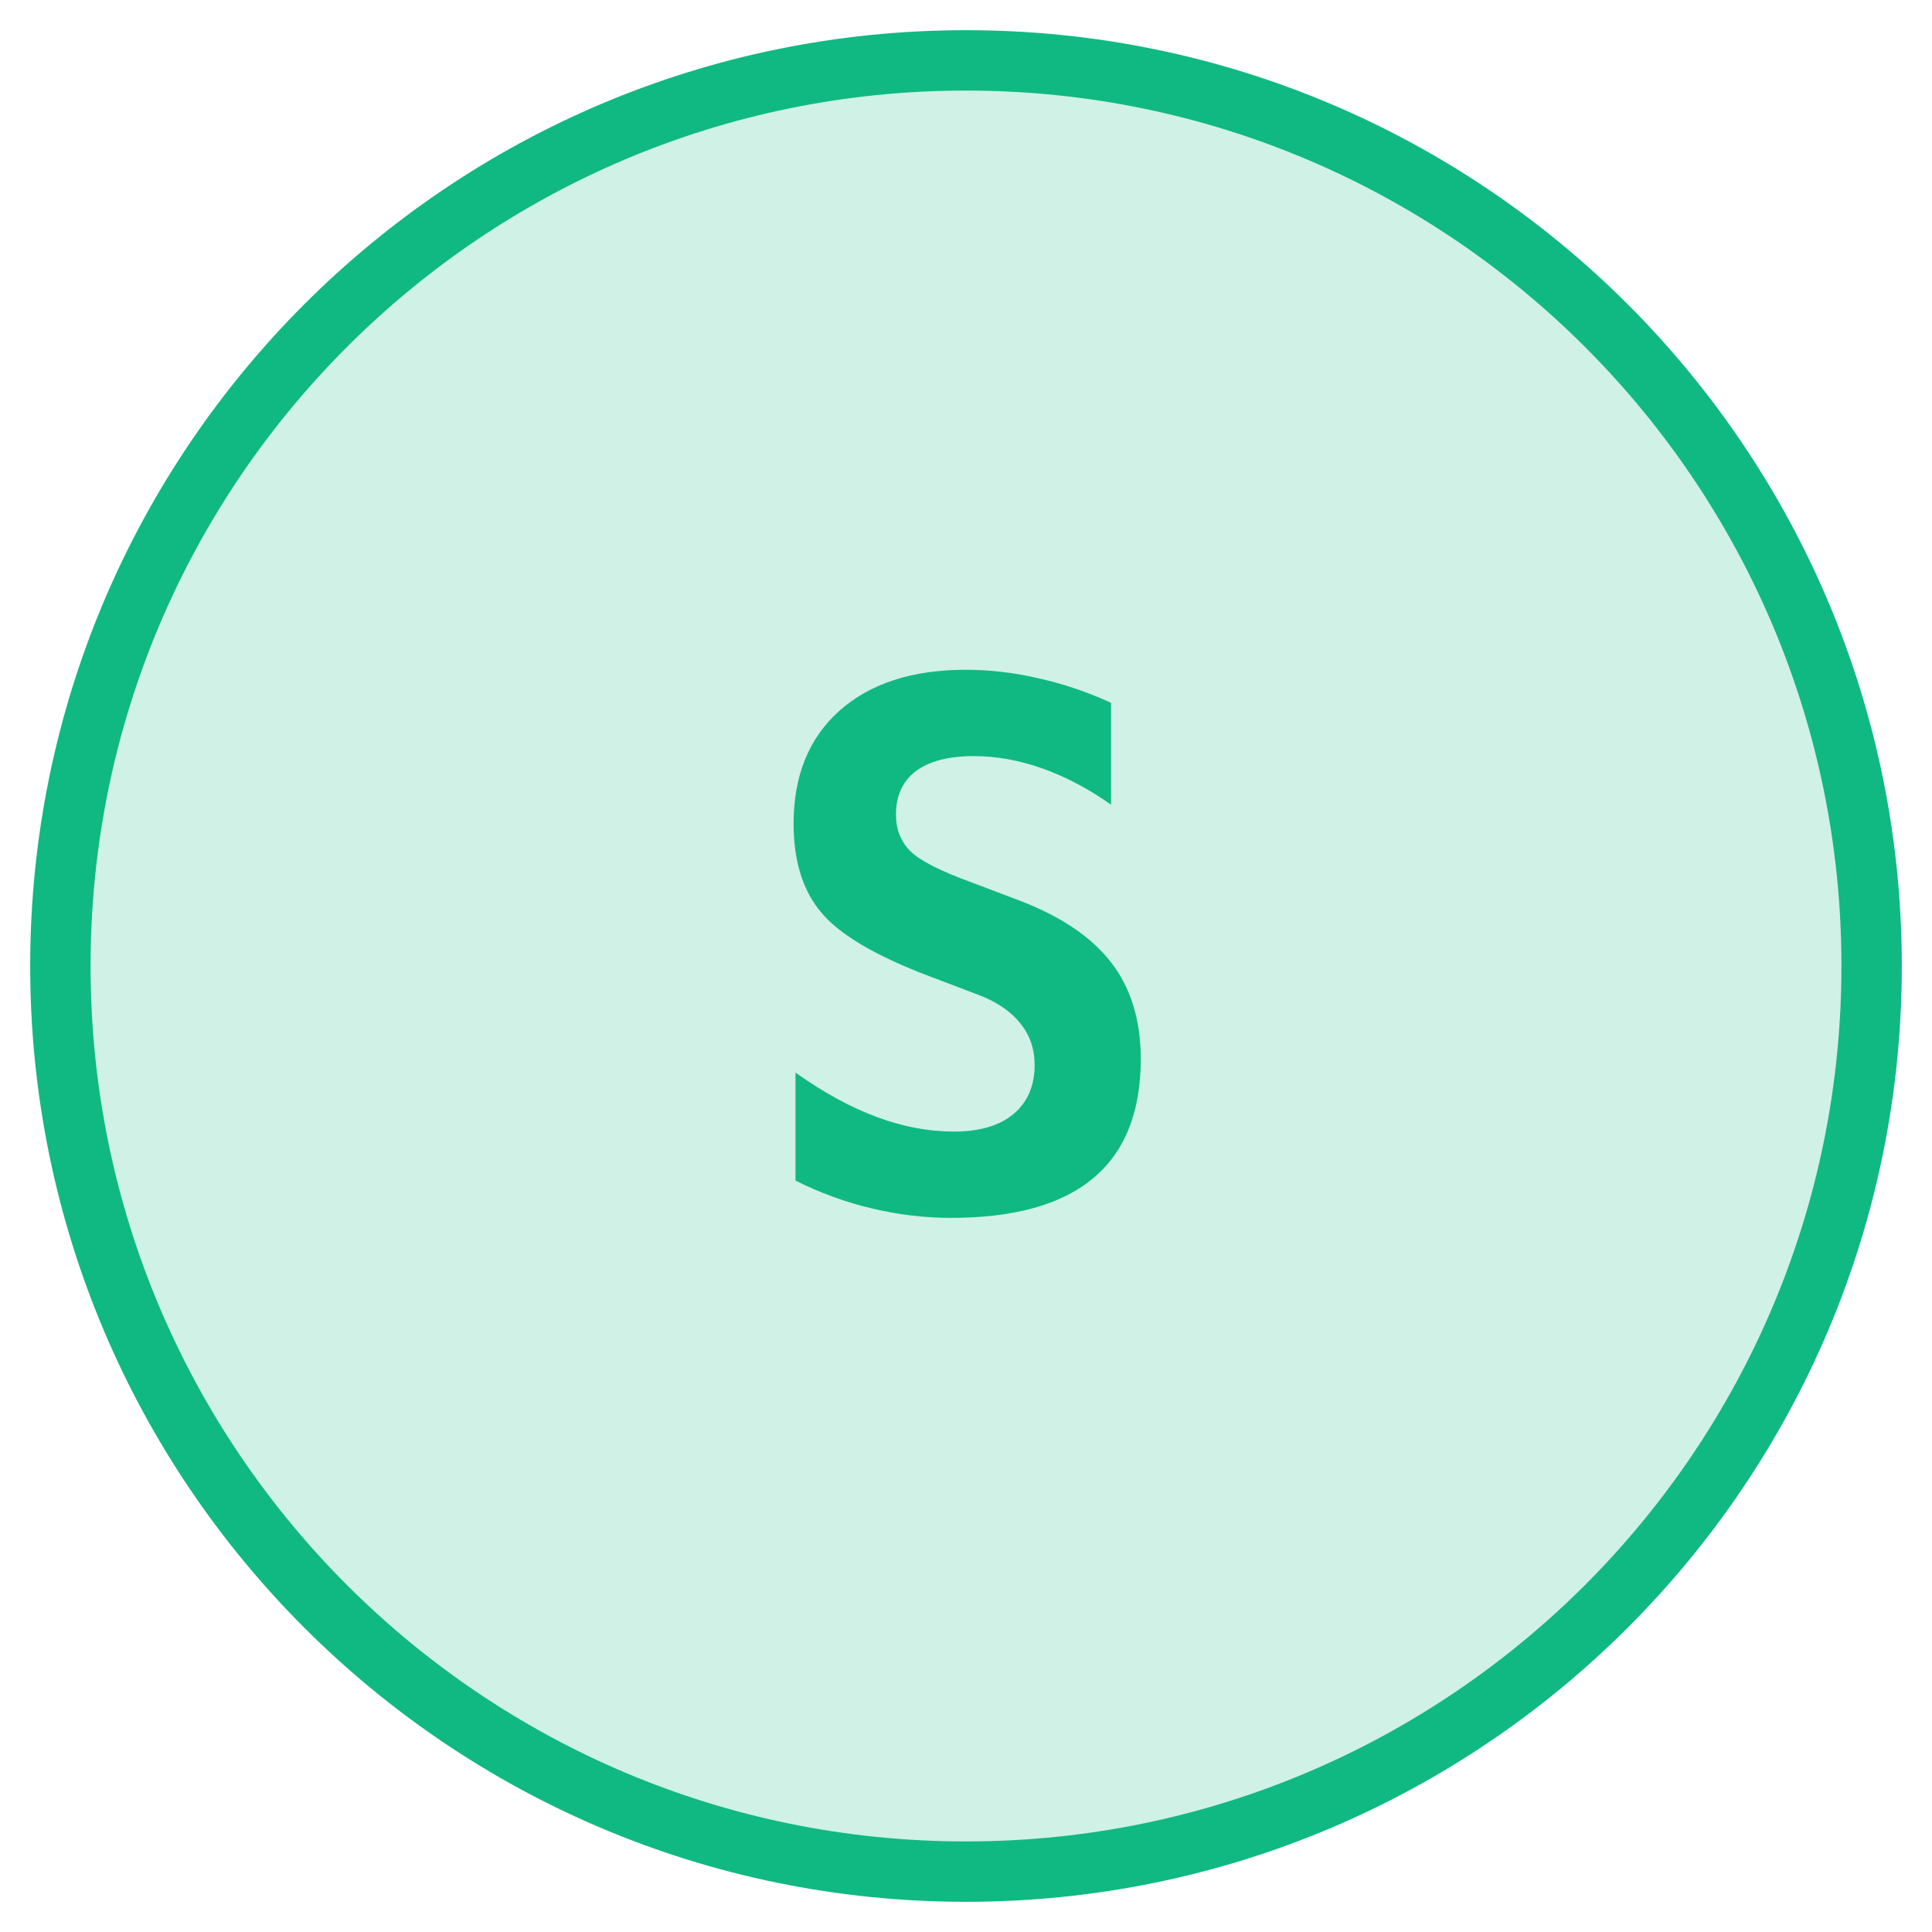
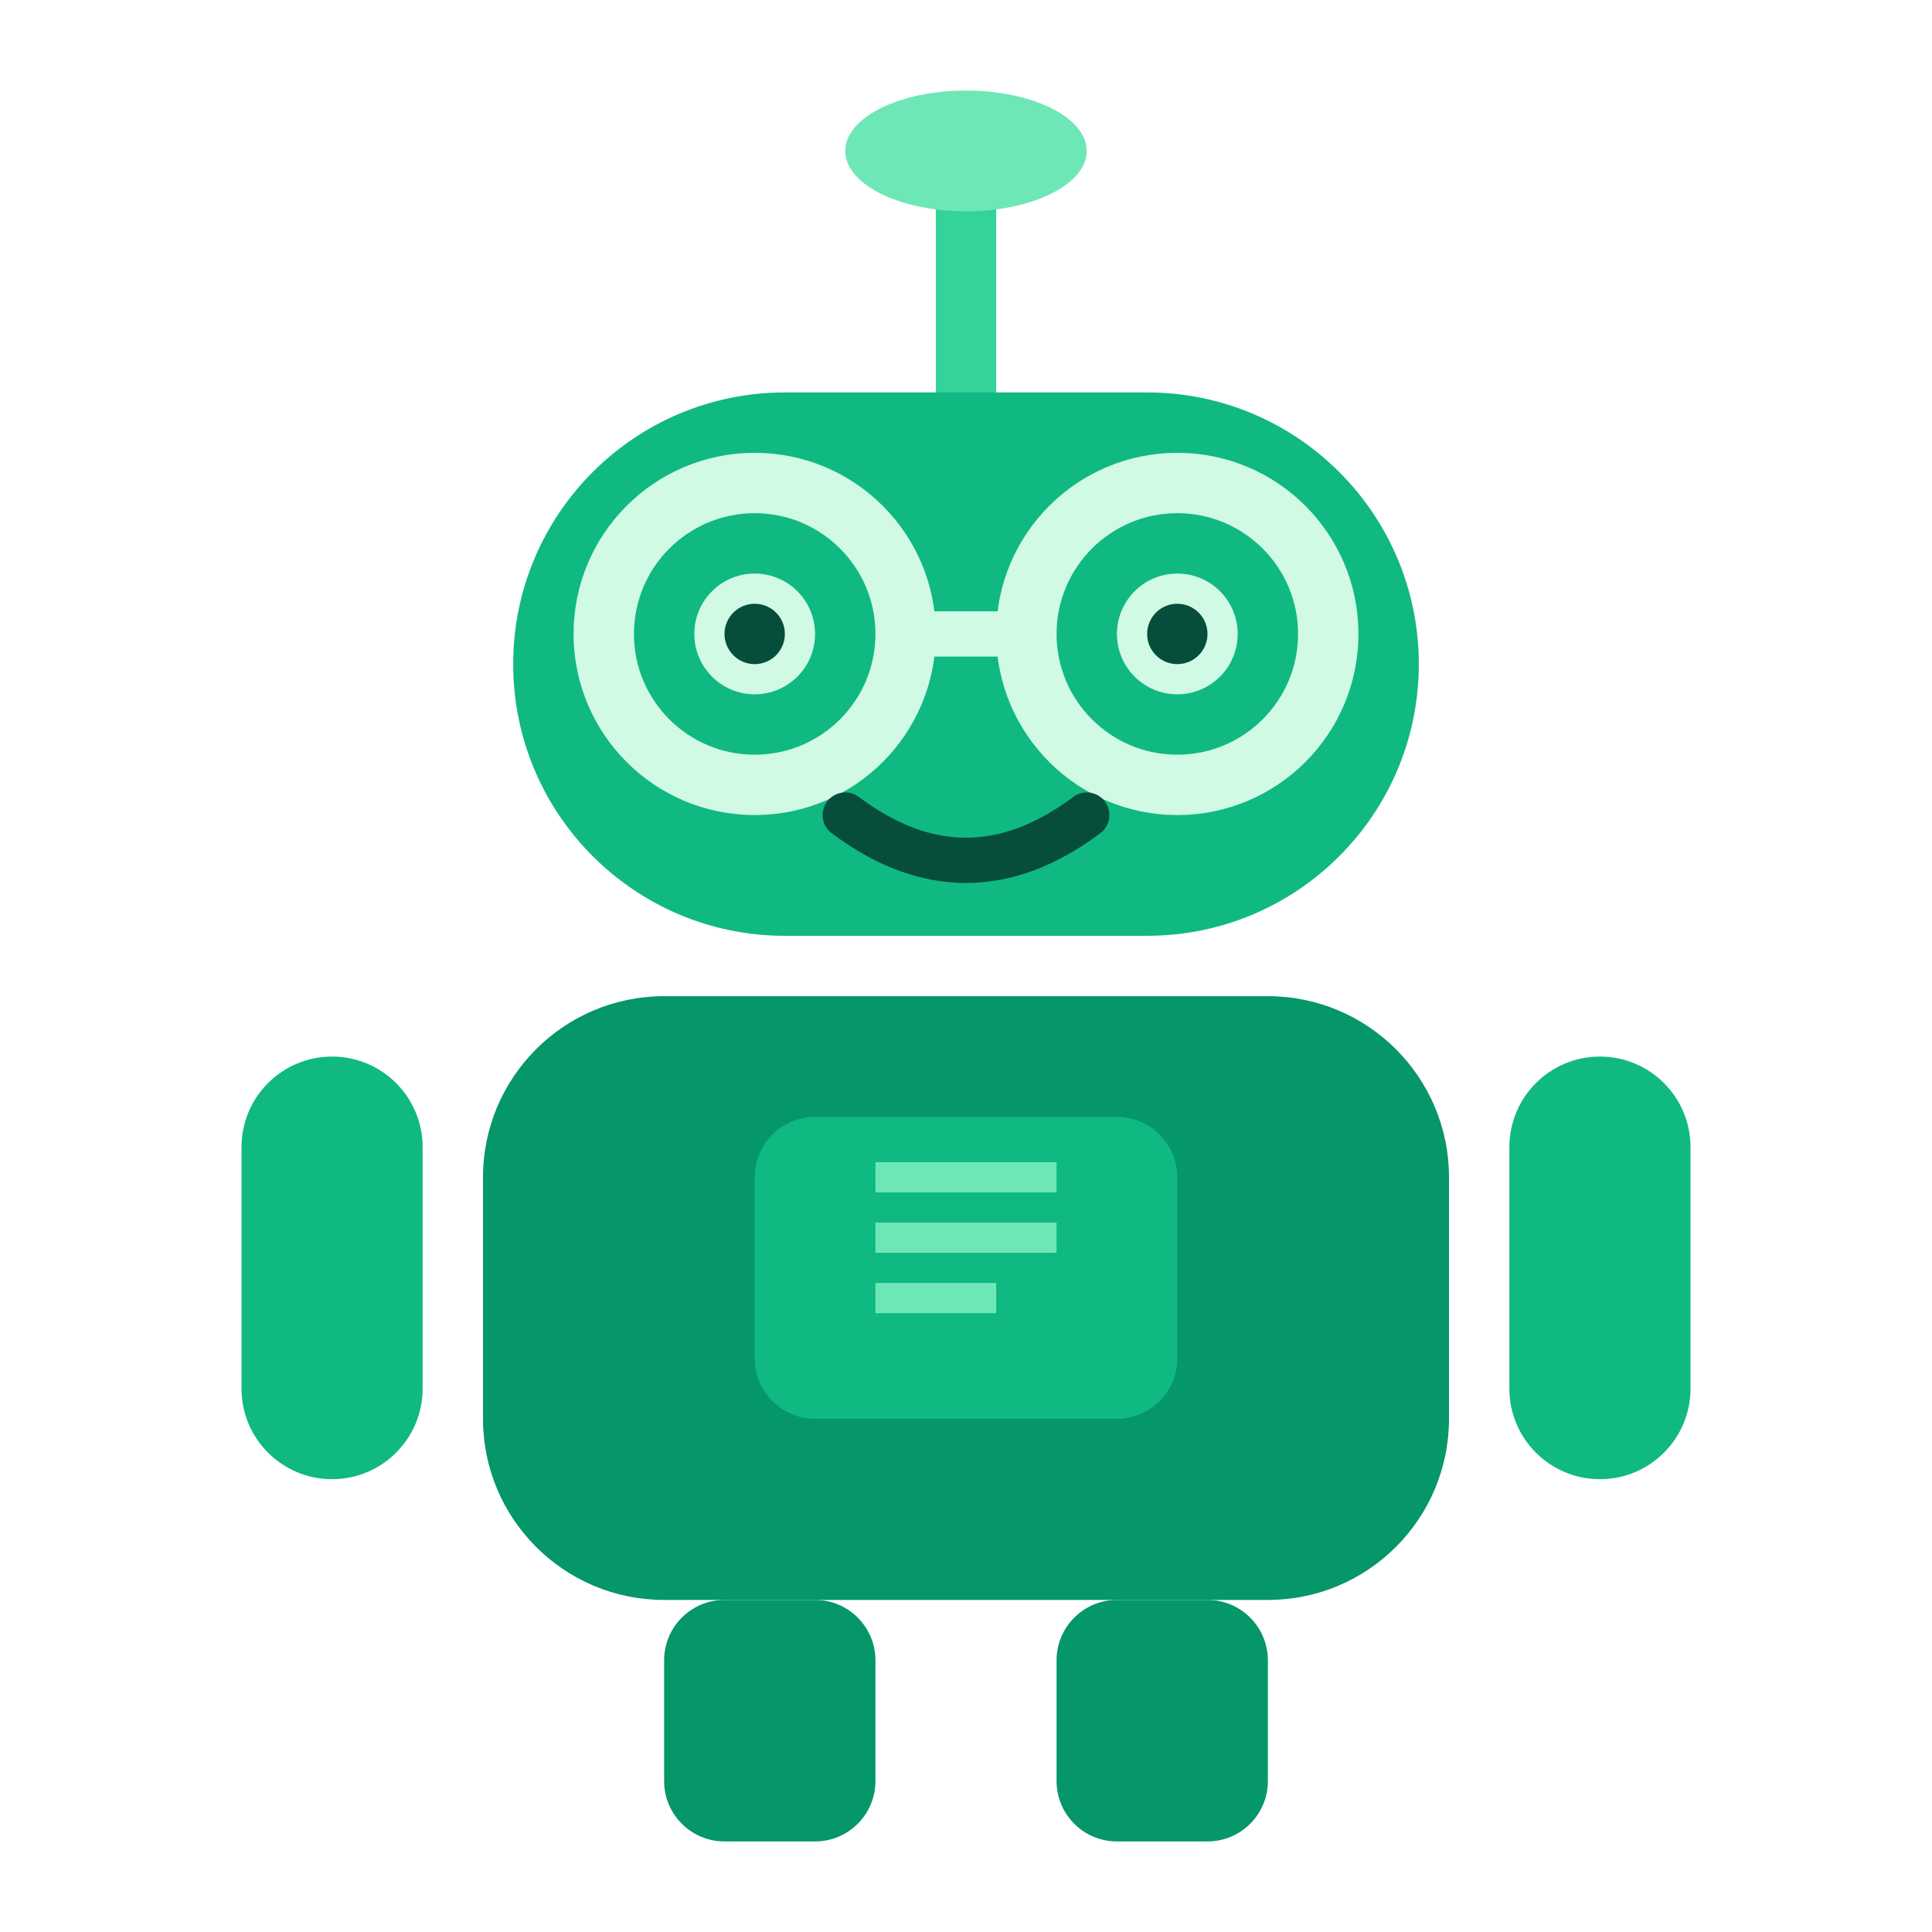
<svg xmlns="http://www.w3.org/2000/svg" viewBox="0 0 64 64" fill="none">
-   <circle cx="32" cy="32" r="30" fill="#10B981" opacity="0.2" />
-   <circle cx="32" cy="32" r="30" stroke="#10B981" stroke-width="2" />
-   <text x="32" y="40" text-anchor="middle" font-family="monospace" font-size="24" font-weight="bold" fill="#10B981">S</text>
+   <line x1="32" y1="6" x2="32" y2="14" stroke="#34d399" stroke-width="2" stroke-linecap="round" />
+   <ellipse cx="32" cy="5" rx="4" ry="2" fill="#6ee7b7" />
+   <rect x="17" y="13" width="30" height="18" rx="9" fill="#10b981" />
+   <circle cx="25" cy="21" r="5" stroke="#d1fae5" stroke-width="2" fill="none" />
+   <circle cx="39" cy="21" r="5" stroke="#d1fae5" stroke-width="2" fill="none" />
+   <line x1="30" y1="21" x2="34" y2="21" stroke="#d1fae5" stroke-width="1.5" />
+   <circle cx="25" cy="21" r="2" fill="#d1fae5" />
+   <circle cx="39" cy="21" r="2" fill="#d1fae5" />
+   <circle cx="25" cy="21" r="1" fill="#064e3b" />
+   <circle cx="39" cy="21" r="1" fill="#064e3b" />
+   <path d="M28 27 Q32 30 36 27" stroke="#064e3b" stroke-width="1.5" fill="none" stroke-linecap="round" />
+   <rect x="16" y="33" width="32" height="20" rx="6" fill="#059669" />
+   <rect x="25" y="37" width="14" height="10" rx="2" fill="#10b981" />
+   <line x1="29" y1="39" x2="35" y2="39" stroke="#6ee7b7" stroke-width="1" />
+   <line x1="29" y1="41" x2="35" y2="41" stroke="#6ee7b7" stroke-width="1" />
+   <line x1="29" y1="43" x2="33" y2="43" stroke="#6ee7b7" stroke-width="1" />
+   <rect x="8" y="35" width="6" height="14" rx="3" fill="#10b981" />
+   <rect x="50" y="35" width="6" height="14" rx="3" fill="#10b981" />
+   <rect x="22" y="53" width="7" height="8" rx="2" fill="#059669" />
+   <rect x="35" y="53" width="7" height="8" rx="2" fill="#059669" />
</svg>
